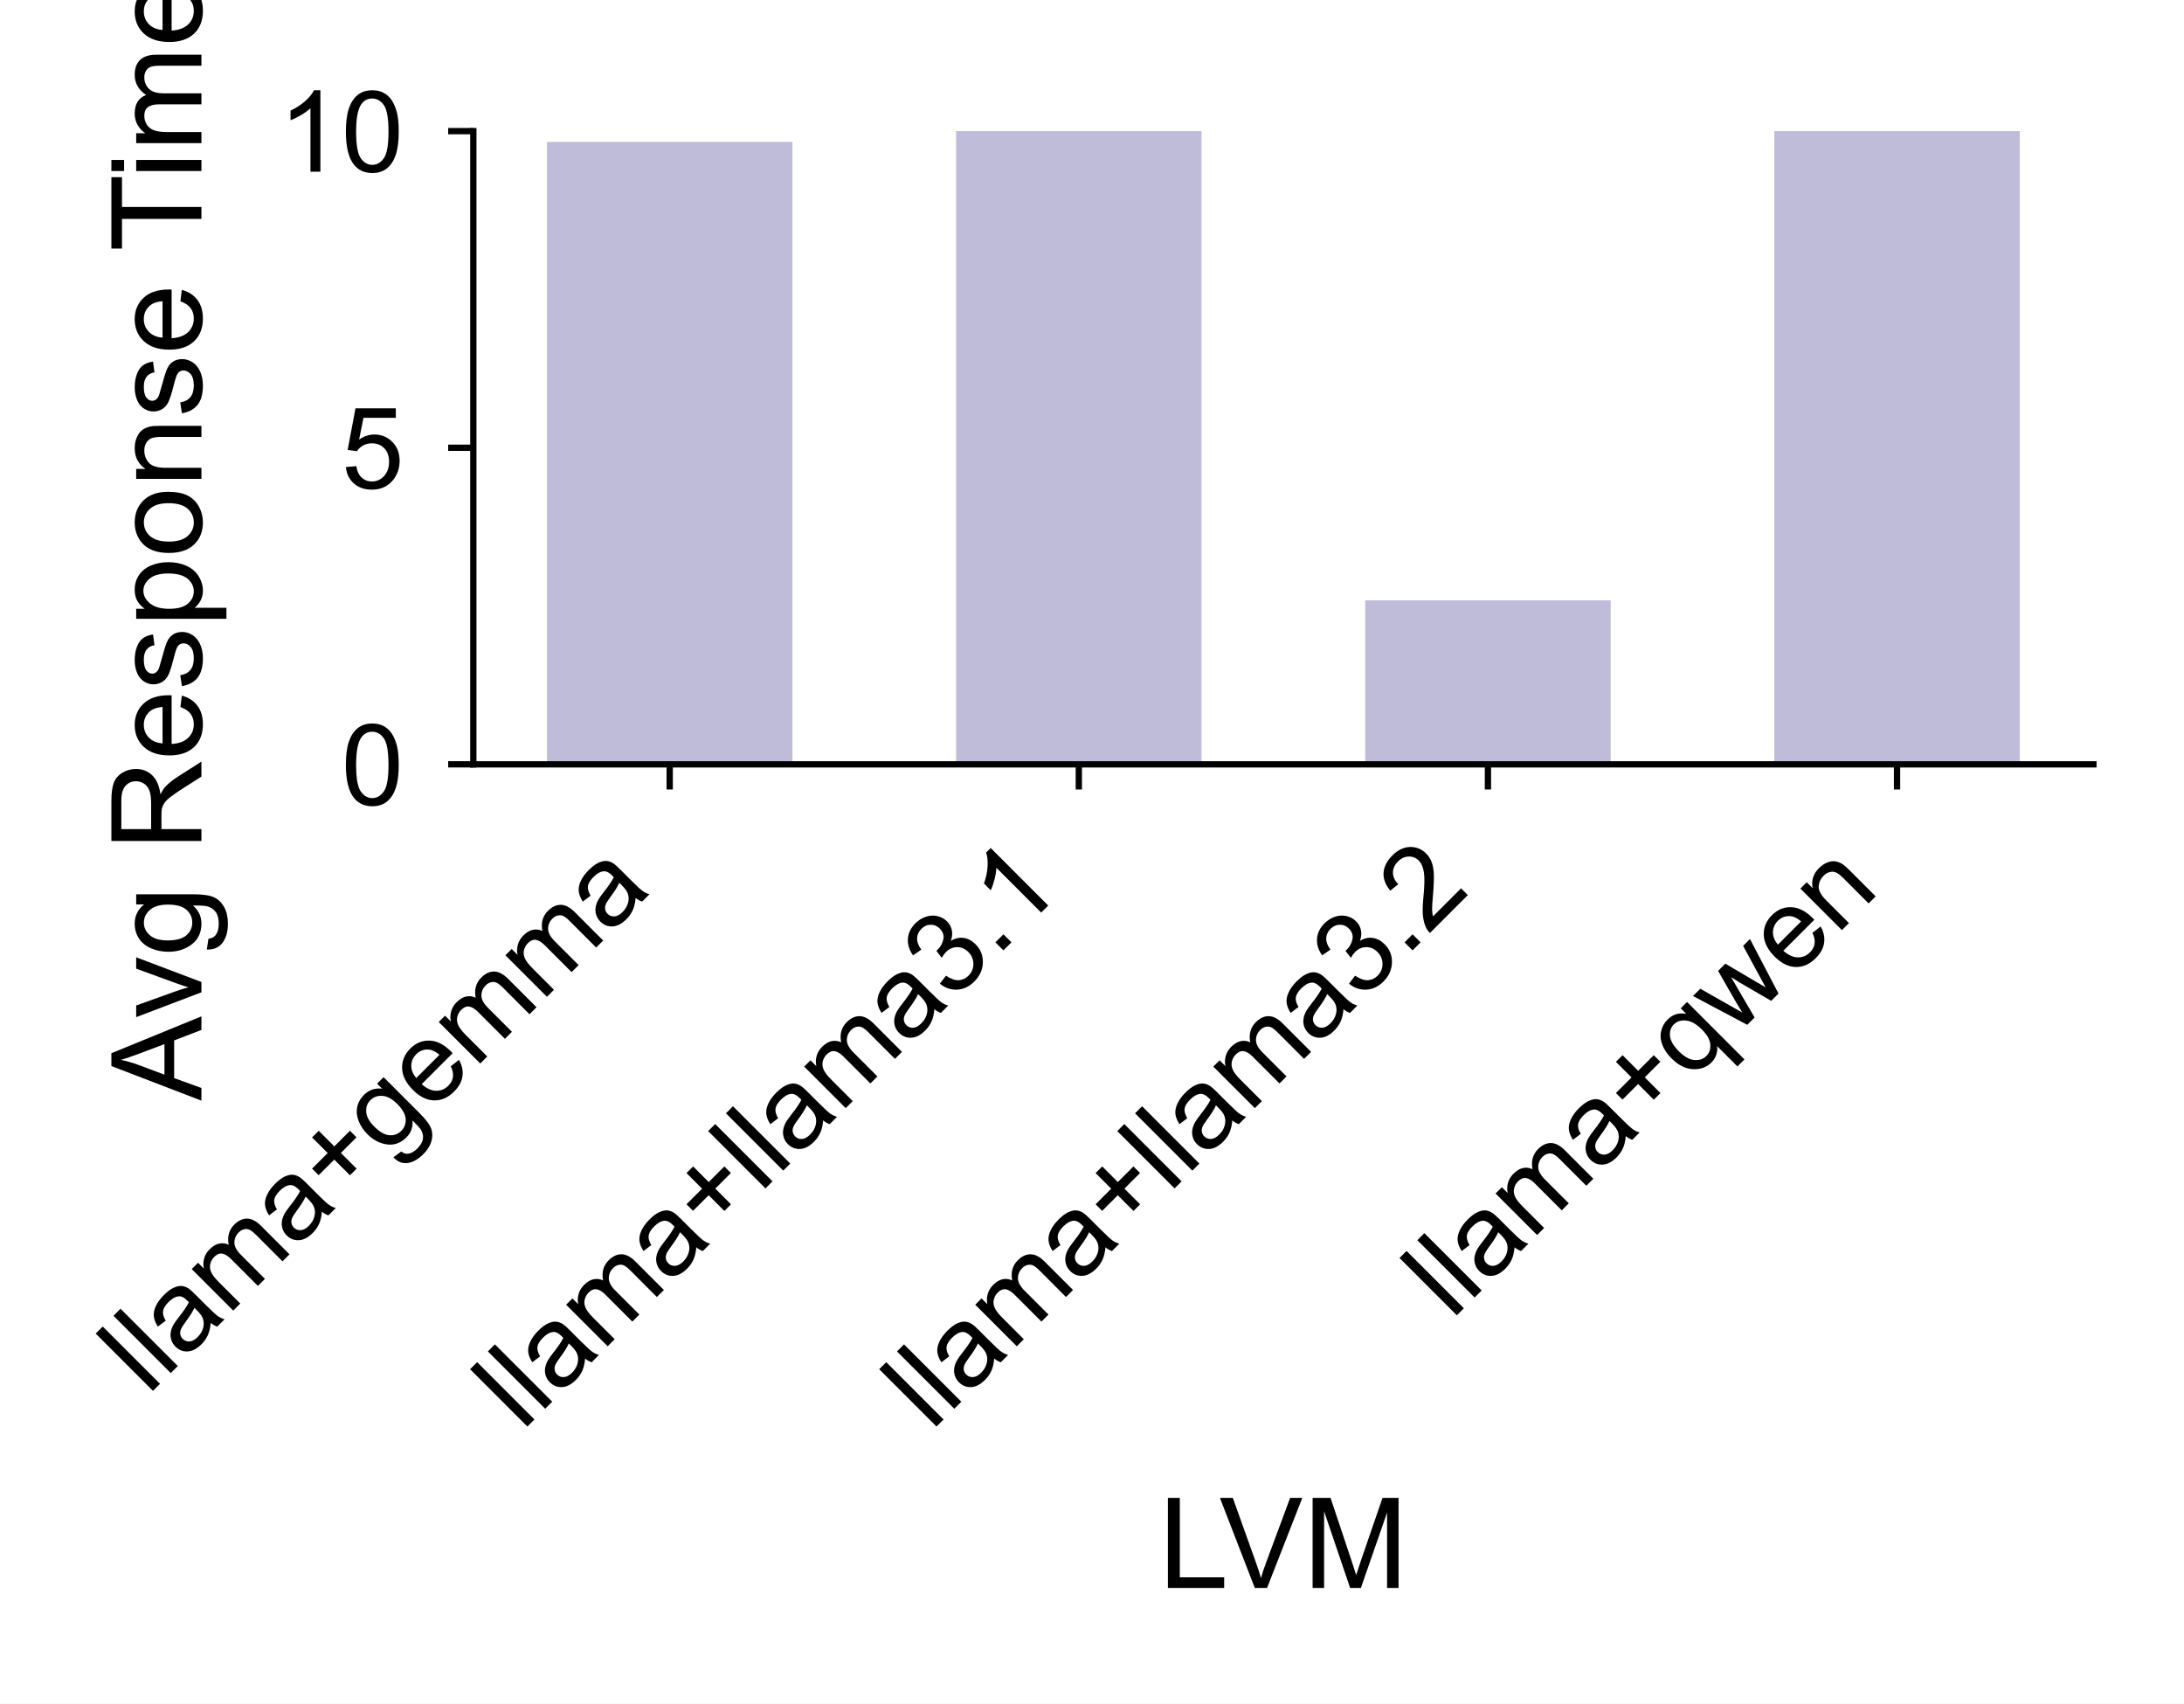
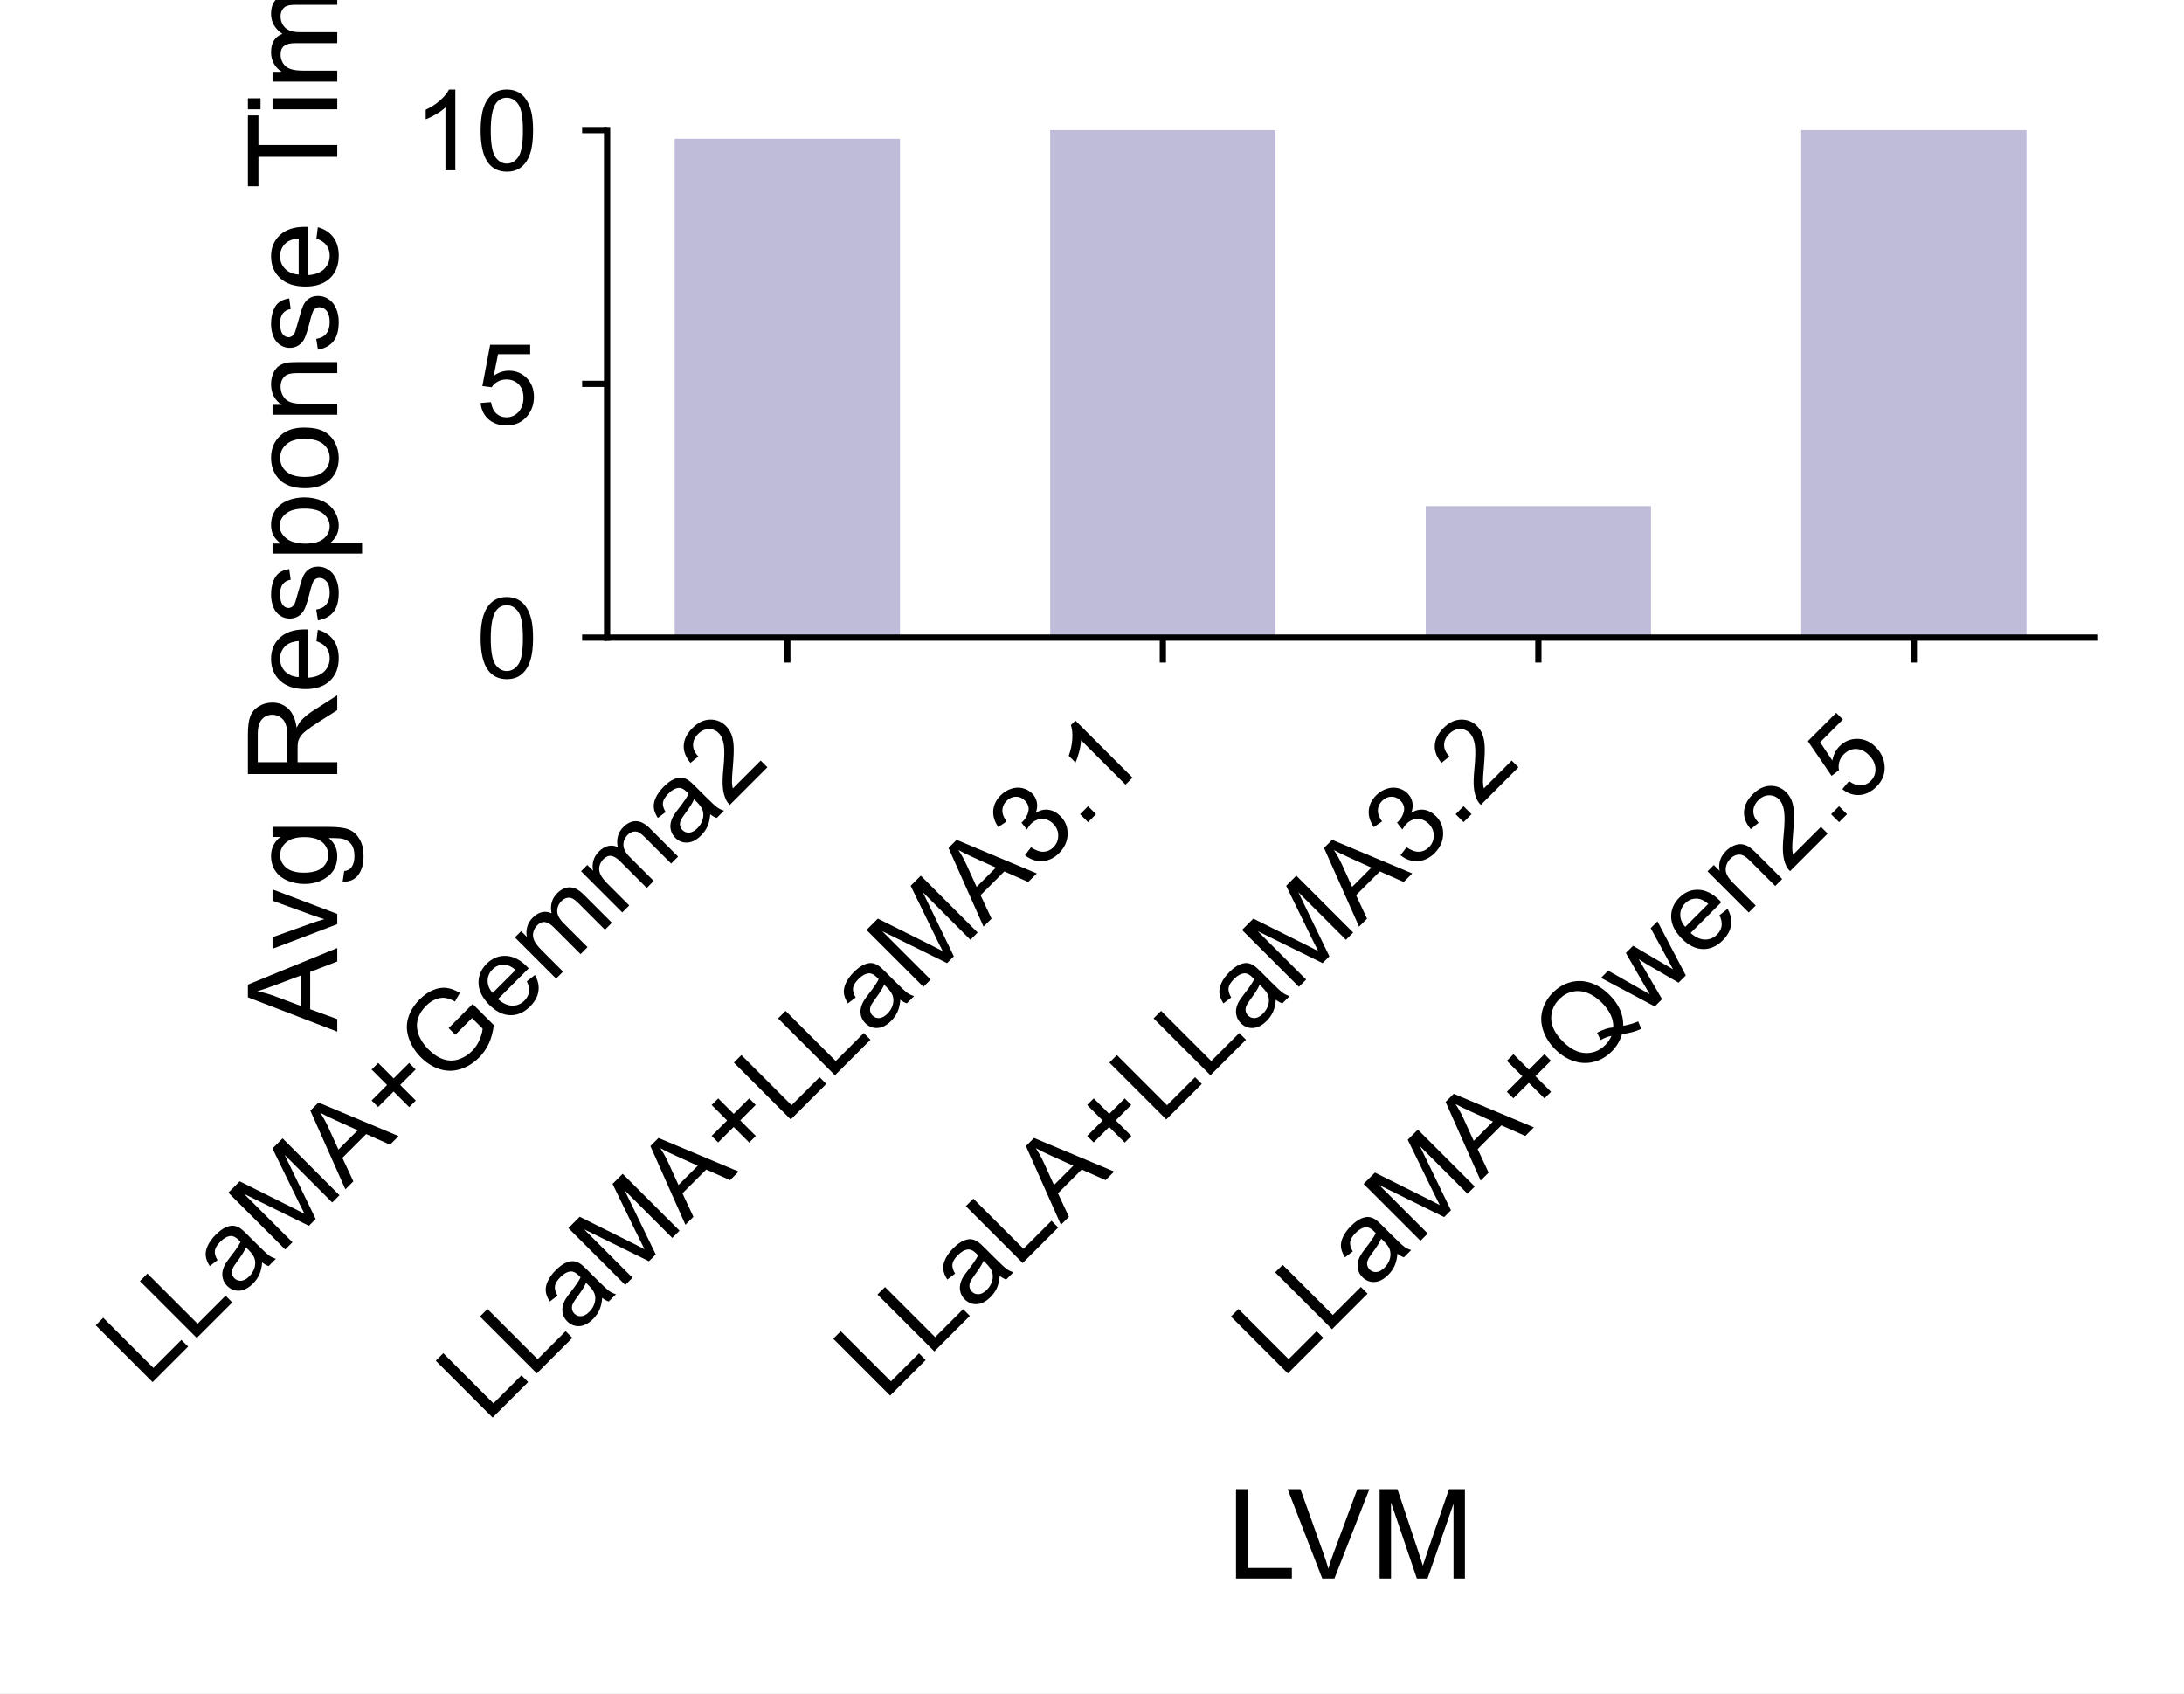
- <svg xmlns="http://www.w3.org/2000/svg" xmlns:xlink="http://www.w3.org/1999/xlink" width="173.615pt" height="135.386pt" viewBox="0 0 173.615 135.386" version="1.1">
+ <svg xmlns="http://www.w3.org/2000/svg" xmlns:xlink="http://www.w3.org/1999/xlink" width="174.946pt" height="135.625pt" viewBox="0 0 174.946 135.625" version="1.1">
  <defs>
    <style type="text/css">*{stroke-linejoin: round; stroke-linecap: butt}</style>
  </defs>
  <g id="figure_1">
    <g id="patch_1">
-       <path d="M 0 135.386  L 173.615 135.386  L 173.615 0  L 0 0  z " style="fill: #ffffff" />
+       <path d="M 0 135.625  L 174.946 135.625  L 174.946 0  L 0 0  z " style="fill: #ffffff" />
    </g>
    <g id="axes_1">
      <g id="patch_2">
-         <path d="M 37.627 60.744  L 166.415 60.744  L 166.415 10.421  L 37.627 10.421  z " style="fill: #ffffff" />
+         <path d="M 48.63 51.071  L 167.746 51.071  L 167.746 10.421  L 48.63 10.421  z " style="fill: #ffffff" />
      </g>
      <g id="patch_3">
-         <path d="M 43.481 60.744  L 62.994 60.744  L 62.994 11.277  L 43.481 11.277  z " clip-path="url(#pa28fff0fdd)" style="fill: #bfbcda" />
+         <path d="M 54.045 51.071  L 72.093 51.071  L 72.093 11.112  L 54.045 11.112  z " clip-path="url(#peebe3e69a3)" style="fill: #bfbcda" />
      </g>
      <g id="patch_4">
-         <path d="M 76.003 60.744  L 95.516 60.744  L 95.516 -35.021  L 76.003 -35.021  z " clip-path="url(#pa28fff0fdd)" style="fill: #bfbcda" />
+         <path d="M 84.124 51.071  L 102.172 51.071  L 102.172 -26.286  L 84.124 -26.286  z " clip-path="url(#peebe3e69a3)" style="fill: #bfbcda" />
      </g>
      <g id="patch_5">
-         <path d="M 108.525 60.744  L 128.039 60.744  L 128.039 47.71  L 108.525 47.71  z " clip-path="url(#pa28fff0fdd)" style="fill: #bfbcda" />
+         <path d="M 114.204 51.071  L 132.252 51.071  L 132.252 40.542  L 114.204 40.542  z " clip-path="url(#peebe3e69a3)" style="fill: #bfbcda" />
      </g>
      <g id="patch_6">
-         <path d="M 141.048 60.744  L 160.561 60.744  L 160.561 -113.524  L 141.048 -113.524  z " clip-path="url(#pa28fff0fdd)" style="fill: #bfbcda" />
+         <path d="M 144.284 51.071  L 162.331 51.071  L 162.331 -89.699  L 144.284 -89.699  z " clip-path="url(#peebe3e69a3)" style="fill: #bfbcda" />
      </g>
      <g id="matplotlib.axis_1">
        <g id="xtick_1">
          <g id="line2d_1">
            <defs>
-               <path id="md6952276f3" d="M 0 0  L 0 2  " style="stroke: #000000; stroke-width: 0.5" />
-             </defs>
-             <g>
-               <use xlink:href="#md6952276f3" x="53.237" y="60.744" style="stroke: #000000; stroke-width: 0.5" />
+               <path id="m7cc41e5167" d="M 0 0  L 0 2  " style="stroke: #000000; stroke-width: 0.5" />
+             </defs>
+             <g>
+               <use xlink:href="#m7cc41e5167" x="63.069" y="51.071" style="stroke: #000000; stroke-width: 0.5" />
            </g>
          </g>
          <g id="text_1">
-             <g transform="translate(11.7552 110.9418) rotate(-45) scale(0.09 -0.09)">
-               <defs>
-                 <path id="ArialMT-6c" d="M 409 0  L 409 4581  L 972 4581  L 972 0  L 409 0  z " transform="scale(0.015625)" />
+             <g transform="translate(11.7552 111.1745) rotate(-45) scale(0.09 -0.09)">
+               <defs>
+                 <path id="ArialMT-4c" d="M 469 0  L 469 4581  L 1075 4581  L 1075 541  L 3331 541  L 3331 0  L 469 0  z " transform="scale(0.015625)" />
                <path id="ArialMT-61" d="M 2588 409  Q 2275 144 1986 34  Q 1697 -75 1366 -75  Q 819 -75 525 192  Q 231 459 231 875  Q 231 1119 342 1320  Q 453 1522 633 1644  Q 813 1766 1038 1828  Q 1203 1872 1538 1913  Q 2219 1994 2541 2106  Q 2544 2222 2544 2253  Q 2544 2597 2384 2738  Q 2169 2928 1744 2928  Q 1347 2928 1158 2789  Q 969 2650 878 2297  L 328 2372  Q 403 2725 575 2942  Q 747 3159 1072 3276  Q 1397 3394 1825 3394  Q 2250 3394 2515 3294  Q 2781 3194 2906 3042  Q 3031 2891 3081 2659  Q 3109 2516 3109 2141  L 3109 1391  Q 3109 606 3145 398  Q 3181 191 3288 0  L 2700 0  Q 2613 175 2588 409  z M 2541 1666  Q 2234 1541 1622 1453  Q 1275 1403 1131 1340  Q 988 1278 909 1158  Q 831 1038 831 891  Q 831 666 1001 516  Q 1172 366 1500 366  Q 1825 366 2078 508  Q 2331 650 2450 897  Q 2541 1088 2541 1459  L 2541 1666  z " transform="scale(0.015625)" />
+                 <path id="ArialMT-4d" d="M 475 0  L 475 4581  L 1388 4581  L 2472 1338  Q 2622 884 2691 659  Q 2769 909 2934 1394  L 4031 4581  L 4847 4581  L 4847 0  L 4263 0  L 4263 3834  L 2931 0  L 2384 0  L 1059 3900  L 1059 0  L 475 0  z " transform="scale(0.015625)" />
+                 <path id="ArialMT-41" d="M -9 0  L 1750 4581  L 2403 4581  L 4278 0  L 3588 0  L 3053 1388  L 1138 1388  L 634 0  L -9 0  z M 1313 1881  L 2866 1881  L 2388 3150  Q 2169 3728 2063 4100  Q 1975 3659 1816 3225  L 1313 1881  z " transform="scale(0.015625)" />
+                 <path id="ArialMT-2b" d="M 1603 741  L 1603 1997  L 356 1997  L 356 2522  L 1603 2522  L 1603 3769  L 2134 3769  L 2134 2522  L 3381 2522  L 3381 1997  L 2134 1997  L 2134 741  L 1603 741  z " transform="scale(0.015625)" />
+                 <path id="ArialMT-47" d="M 2638 1797  L 2638 2334  L 4578 2338  L 4578 638  Q 4131 281 3656 101  Q 3181 -78 2681 -78  Q 2006 -78 1454 211  Q 903 500 622 1047  Q 341 1594 341 2269  Q 341 2938 620 3517  Q 900 4097 1425 4378  Q 1950 4659 2634 4659  Q 3131 4659 3532 4498  Q 3934 4338 4162 4050  Q 4391 3763 4509 3300  L 3963 3150  Q 3859 3500 3706 3700  Q 3553 3900 3268 4020  Q 2984 4141 2638 4141  Q 2222 4141 1919 4014  Q 1616 3888 1430 3681  Q 1244 3475 1141 3228  Q 966 2803 966 2306  Q 966 1694 1177 1281  Q 1388 869 1791 669  Q 2194 469 2647 469  Q 3041 469 3416 620  Q 3791 772 3984 944  L 3984 1797  L 2638 1797  z " transform="scale(0.015625)" />
+                 <path id="ArialMT-65" d="M 2694 1069  L 3275 997  Q 3138 488 2766 206  Q 2394 -75 1816 -75  Q 1088 -75 661 373  Q 234 822 234 1631  Q 234 2469 665 2931  Q 1097 3394 1784 3394  Q 2450 3394 2872 2941  Q 3294 2488 3294 1666  Q 3294 1616 3291 1516  L 816 1516  Q 847 969 1125 678  Q 1403 388 1819 388  Q 2128 388 2347 550  Q 2566 713 2694 1069  z M 847 1978  L 2700 1978  Q 2663 2397 2488 2606  Q 2219 2931 1791 2931  Q 1403 2931 1139 2672  Q 875 2413 847 1978  z " transform="scale(0.015625)" />
                <path id="ArialMT-6d" d="M 422 0  L 422 3319  L 925 3319  L 925 2853  Q 1081 3097 1340 3245  Q 1600 3394 1931 3394  Q 2300 3394 2536 3241  Q 2772 3088 2869 2813  Q 3263 3394 3894 3394  Q 4388 3394 4653 3120  Q 4919 2847 4919 2278  L 4919 0  L 4359 0  L 4359 2091  Q 4359 2428 4304 2576  Q 4250 2725 4106 2815  Q 3963 2906 3769 2906  Q 3419 2906 3187 2673  Q 2956 2441 2956 1928  L 2956 0  L 2394 0  L 2394 2156  Q 2394 2531 2256 2718  Q 2119 2906 1806 2906  Q 1569 2906 1367 2781  Q 1166 2656 1075 2415  Q 984 2175 984 1722  L 984 0  L 422 0  z " transform="scale(0.015625)" />
-                 <path id="ArialMT-2b" d="M 1603 741  L 1603 1997  L 356 1997  L 356 2522  L 1603 2522  L 1603 3769  L 2134 3769  L 2134 2522  L 3381 2522  L 3381 1997  L 2134 1997  L 2134 741  L 1603 741  z " transform="scale(0.015625)" />
-                 <path id="ArialMT-67" d="M 319 -275  L 866 -356  Q 900 -609 1056 -725  Q 1266 -881 1628 -881  Q 2019 -881 2231 -725  Q 2444 -569 2519 -288  Q 2563 -116 2559 434  Q 2191 0 1641 0  Q 956 0 581 494  Q 206 988 206 1678  Q 206 2153 378 2554  Q 550 2956 876 3175  Q 1203 3394 1644 3394  Q 2231 3394 2613 2919  L 2613 3319  L 3131 3319  L 3131 450  Q 3131 -325 2973 -648  Q 2816 -972 2473 -1159  Q 2131 -1347 1631 -1347  Q 1038 -1347 672 -1080  Q 306 -813 319 -275  z M 784 1719  Q 784 1066 1043 766  Q 1303 466 1694 466  Q 2081 466 2343 764  Q 2606 1063 2606 1700  Q 2606 2309 2336 2618  Q 2066 2928 1684 2928  Q 1309 2928 1046 2623  Q 784 2319 784 1719  z " transform="scale(0.015625)" />
-                 <path id="ArialMT-65" d="M 2694 1069  L 3275 997  Q 3138 488 2766 206  Q 2394 -75 1816 -75  Q 1088 -75 661 373  Q 234 822 234 1631  Q 234 2469 665 2931  Q 1097 3394 1784 3394  Q 2450 3394 2872 2941  Q 3294 2488 3294 1666  Q 3294 1616 3291 1516  L 816 1516  Q 847 969 1125 678  Q 1403 388 1819 388  Q 2128 388 2347 550  Q 2566 713 2694 1069  z M 847 1978  L 2700 1978  Q 2663 2397 2488 2606  Q 2219 2931 1791 2931  Q 1403 2931 1139 2672  Q 875 2413 847 1978  z " transform="scale(0.015625)" />
-               </defs>
-               <use xlink:href="#ArialMT-6c" />
-               <use xlink:href="#ArialMT-6c" transform="translate(22.2168 0)" />
-               <use xlink:href="#ArialMT-61" transform="translate(44.43359 0)" />
-               <use xlink:href="#ArialMT-6d" transform="translate(100.0488 0)" />
-               <use xlink:href="#ArialMT-61" transform="translate(183.3496 0)" />
-               <use xlink:href="#ArialMT-2b" transform="translate(238.9648 0)" />
-               <use xlink:href="#ArialMT-67" transform="translate(297.3633 0)" />
-               <use xlink:href="#ArialMT-65" transform="translate(352.9785 0)" />
-               <use xlink:href="#ArialMT-6d" transform="translate(408.5938 0)" />
-               <use xlink:href="#ArialMT-6d" transform="translate(491.8945 0)" />
-               <use xlink:href="#ArialMT-61" transform="translate(575.1953 0)" />
+                 <path id="ArialMT-32" d="M 3222 541  L 3222 0  L 194 0  Q 188 203 259 391  Q 375 700 629 1000  Q 884 1300 1366 1694  Q 2113 2306 2375 2664  Q 2638 3022 2638 3341  Q 2638 3675 2398 3904  Q 2159 4134 1775 4134  Q 1369 4134 1125 3890  Q 881 3647 878 3216  L 300 3275  Q 359 3922 746 4261  Q 1134 4600 1788 4600  Q 2447 4600 2831 4234  Q 3216 3869 3216 3328  Q 3216 3053 3103 2787  Q 2991 2522 2730 2228  Q 2469 1934 1863 1422  Q 1356 997 1212 845  Q 1069 694 975 541  L 3222 541  z " transform="scale(0.015625)" />
+               </defs>
+               <use xlink:href="#ArialMT-4c" />
+               <use xlink:href="#ArialMT-4c" transform="translate(55.61523 0)" />
+               <use xlink:href="#ArialMT-61" transform="translate(111.2305 0)" />
+               <use xlink:href="#ArialMT-4d" transform="translate(166.8457 0)" />
+               <use xlink:href="#ArialMT-41" transform="translate(250.1465 0)" />
+               <use xlink:href="#ArialMT-2b" transform="translate(316.8457 0)" />
+               <use xlink:href="#ArialMT-47" transform="translate(375.2441 0)" />
+               <use xlink:href="#ArialMT-65" transform="translate(453.0273 0)" />
+               <use xlink:href="#ArialMT-6d" transform="translate(508.6426 0)" />
+               <use xlink:href="#ArialMT-6d" transform="translate(591.9434 0)" />
+               <use xlink:href="#ArialMT-61" transform="translate(675.2441 0)" />
+               <use xlink:href="#ArialMT-32" transform="translate(730.8594 0)" />
            </g>
          </g>
        </g>
        <g id="xtick_2">
          <g id="line2d_2">
            <g>
-               <use xlink:href="#md6952276f3" x="85.76" y="60.744" style="stroke: #000000; stroke-width: 0.5" />
+               <use xlink:href="#m7cc41e5167" x="93.148" y="51.071" style="stroke: #000000; stroke-width: 0.5" />
            </g>
          </g>
          <g id="text_2">
-             <g transform="translate(41.51819 113.7758) rotate(-45) scale(0.09 -0.09)">
+             <g transform="translate(38.99491 114.0144) rotate(-45) scale(0.09 -0.09)">
              <defs>
                <path id="ArialMT-33" d="M 269 1209  L 831 1284  Q 928 806 1161 595  Q 1394 384 1728 384  Q 2125 384 2398 659  Q 2672 934 2672 1341  Q 2672 1728 2419 1979  Q 2166 2231 1775 2231  Q 1616 2231 1378 2169  L 1441 2663  Q 1497 2656 1531 2656  Q 1891 2656 2178 2843  Q 2466 3031 2466 3422  Q 2466 3731 2256 3934  Q 2047 4138 1716 4138  Q 1388 4138 1169 3931  Q 950 3725 888 3313  L 325 3413  Q 428 3978 793 4289  Q 1159 4600 1703 4600  Q 2078 4600 2393 4439  Q 2709 4278 2876 4000  Q 3044 3722 3044 3409  Q 3044 3113 2884 2869  Q 2725 2625 2413 2481  Q 2819 2388 3044 2092  Q 3269 1797 3269 1353  Q 3269 753 2831 336  Q 2394 -81 1725 -81  Q 1122 -81 723 278  Q 325 638 269 1209  z " transform="scale(0.015625)" />
                <path id="ArialMT-2e" d="M 581 0  L 581 641  L 1222 641  L 1222 0  L 581 0  z " transform="scale(0.015625)" />
                <path id="ArialMT-31" d="M 2384 0  L 1822 0  L 1822 3584  Q 1619 3391 1289 3197  Q 959 3003 697 2906  L 697 3450  Q 1169 3672 1522 3987  Q 1875 4303 2022 4600  L 2384 4600  L 2384 0  z " transform="scale(0.015625)" />
              </defs>
-               <use xlink:href="#ArialMT-6c" />
-               <use xlink:href="#ArialMT-6c" transform="translate(22.2168 0)" />
-               <use xlink:href="#ArialMT-61" transform="translate(44.43359 0)" />
-               <use xlink:href="#ArialMT-6d" transform="translate(100.0488 0)" />
-               <use xlink:href="#ArialMT-61" transform="translate(183.3496 0)" />
-               <use xlink:href="#ArialMT-2b" transform="translate(238.9648 0)" />
-               <use xlink:href="#ArialMT-6c" transform="translate(297.3633 0)" />
-               <use xlink:href="#ArialMT-6c" transform="translate(319.5801 0)" />
-               <use xlink:href="#ArialMT-61" transform="translate(341.7969 0)" />
-               <use xlink:href="#ArialMT-6d" transform="translate(397.4121 0)" />
-               <use xlink:href="#ArialMT-61" transform="translate(480.7129 0)" />
-               <use xlink:href="#ArialMT-33" transform="translate(536.3281 0)" />
-               <use xlink:href="#ArialMT-2e" transform="translate(591.9434 0)" />
-               <use xlink:href="#ArialMT-31" transform="translate(619.7266 0)" />
+               <use xlink:href="#ArialMT-4c" />
+               <use xlink:href="#ArialMT-4c" transform="translate(55.61523 0)" />
+               <use xlink:href="#ArialMT-61" transform="translate(111.2305 0)" />
+               <use xlink:href="#ArialMT-4d" transform="translate(166.8457 0)" />
+               <use xlink:href="#ArialMT-41" transform="translate(250.1465 0)" />
+               <use xlink:href="#ArialMT-2b" transform="translate(316.8457 0)" />
+               <use xlink:href="#ArialMT-4c" transform="translate(375.2441 0)" />
+               <use xlink:href="#ArialMT-4c" transform="translate(430.8594 0)" />
+               <use xlink:href="#ArialMT-61" transform="translate(486.4746 0)" />
+               <use xlink:href="#ArialMT-4d" transform="translate(542.0898 0)" />
+               <use xlink:href="#ArialMT-41" transform="translate(625.3906 0)" />
+               <use xlink:href="#ArialMT-33" transform="translate(692.0898 0)" />
+               <use xlink:href="#ArialMT-2e" transform="translate(747.7051 0)" />
+               <use xlink:href="#ArialMT-31" transform="translate(775.4883 0)" />
            </g>
          </g>
        </g>
        <g id="xtick_3">
          <g id="line2d_3">
            <g>
-               <use xlink:href="#md6952276f3" x="118.282" y="60.744" style="stroke: #000000; stroke-width: 0.5" />
+               <use xlink:href="#m7cc41e5167" x="123.228" y="51.071" style="stroke: #000000; stroke-width: 0.5" />
            </g>
          </g>
          <g id="text_3">
-             <g transform="translate(74.04054 113.7758) rotate(-45) scale(0.09 -0.09)">
-               <defs>
-                 <path id="ArialMT-32" d="M 3222 541  L 3222 0  L 194 0  Q 188 203 259 391  Q 375 700 629 1000  Q 884 1300 1366 1694  Q 2113 2306 2375 2664  Q 2638 3022 2638 3341  Q 2638 3675 2398 3904  Q 2159 4134 1775 4134  Q 1369 4134 1125 3890  Q 881 3647 878 3216  L 300 3275  Q 359 3922 746 4261  Q 1134 4600 1788 4600  Q 2447 4600 2831 4234  Q 3216 3869 3216 3328  Q 3216 3053 3103 2787  Q 2991 2522 2730 2228  Q 2469 1934 1863 1422  Q 1356 997 1212 845  Q 1069 694 975 541  L 3222 541  z " transform="scale(0.015625)" />
-               </defs>
-               <use xlink:href="#ArialMT-6c" />
-               <use xlink:href="#ArialMT-6c" transform="translate(22.2168 0)" />
-               <use xlink:href="#ArialMT-61" transform="translate(44.43359 0)" />
-               <use xlink:href="#ArialMT-6d" transform="translate(100.0488 0)" />
-               <use xlink:href="#ArialMT-61" transform="translate(183.3496 0)" />
-               <use xlink:href="#ArialMT-2b" transform="translate(238.9648 0)" />
-               <use xlink:href="#ArialMT-6c" transform="translate(297.3633 0)" />
-               <use xlink:href="#ArialMT-6c" transform="translate(319.5801 0)" />
-               <use xlink:href="#ArialMT-61" transform="translate(341.7969 0)" />
-               <use xlink:href="#ArialMT-6d" transform="translate(397.4121 0)" />
-               <use xlink:href="#ArialMT-61" transform="translate(480.7129 0)" />
-               <use xlink:href="#ArialMT-33" transform="translate(536.3281 0)" />
-               <use xlink:href="#ArialMT-2e" transform="translate(591.9434 0)" />
-               <use xlink:href="#ArialMT-32" transform="translate(619.7266 0)" />
+             <g transform="translate(70.83656 112.2524) rotate(-45) scale(0.09 -0.09)">
+               <use xlink:href="#ArialMT-4c" />
+               <use xlink:href="#ArialMT-4c" transform="translate(55.61523 0)" />
+               <use xlink:href="#ArialMT-61" transform="translate(111.2305 0)" />
+               <use xlink:href="#ArialMT-4c" transform="translate(166.8457 0)" />
+               <use xlink:href="#ArialMT-41" transform="translate(222.4609 0)" />
+               <use xlink:href="#ArialMT-2b" transform="translate(289.1602 0)" />
+               <use xlink:href="#ArialMT-4c" transform="translate(347.5586 0)" />
+               <use xlink:href="#ArialMT-4c" transform="translate(403.1738 0)" />
+               <use xlink:href="#ArialMT-61" transform="translate(458.7891 0)" />
+               <use xlink:href="#ArialMT-4d" transform="translate(514.4043 0)" />
+               <use xlink:href="#ArialMT-41" transform="translate(597.7051 0)" />
+               <use xlink:href="#ArialMT-33" transform="translate(664.4043 0)" />
+               <use xlink:href="#ArialMT-2e" transform="translate(720.0195 0)" />
+               <use xlink:href="#ArialMT-32" transform="translate(747.8027 0)" />
            </g>
          </g>
        </g>
        <g id="xtick_4">
          <g id="line2d_4">
            <g>
-               <use xlink:href="#md6952276f3" x="150.804" y="60.744" style="stroke: #000000; stroke-width: 0.5" />
+               <use xlink:href="#m7cc41e5167" x="153.307" y="51.071" style="stroke: #000000; stroke-width: 0.5" />
            </g>
          </g>
          <g id="text_4">
-             <g transform="translate(115.4028 104.9358) rotate(-45) scale(0.09 -0.09)">
-               <defs>
-                 <path id="ArialMT-71" d="M 2538 -1272  L 2538 353  Q 2406 169 2170 47  Q 1934 -75 1669 -75  Q 1078 -75 651 397  Q 225 869 225 1691  Q 225 2191 398 2587  Q 572 2984 901 3189  Q 1231 3394 1625 3394  Q 2241 3394 2594 2875  L 2594 3319  L 3100 3319  L 3100 -1272  L 2538 -1272  z M 803 1669  Q 803 1028 1072 708  Q 1341 388 1716 388  Q 2075 388 2334 692  Q 2594 997 2594 1619  Q 2594 2281 2320 2615  Q 2047 2950 1678 2950  Q 1313 2950 1058 2639  Q 803 2328 803 1669  z " transform="scale(0.015625)" />
+             <g transform="translate(102.6931 110.4755) rotate(-45) scale(0.09 -0.09)">
+               <defs>
+                 <path id="ArialMT-51" d="M 3966 491  Q 4388 200 4744 66  L 4566 -356  Q 4072 -178 3581 206  Q 3072 -78 2456 -78  Q 1834 -78 1328 222  Q 822 522 548 1065  Q 275 1609 275 2291  Q 275 2969 550 3525  Q 825 4081 1333 4372  Q 1841 4663 2469 4663  Q 3103 4663 3612 4361  Q 4122 4059 4389 3517  Q 4656 2975 4656 2294  Q 4656 1728 4484 1276  Q 4313 825 3966 491  z M 2631 1266  Q 3156 1119 3497 828  Q 4031 1316 4031 2294  Q 4031 2850 3842 3265  Q 3653 3681 3289 3911  Q 2925 4141 2472 4141  Q 1794 4141 1347 3677  Q 900 3213 900 2291  Q 900 1397 1342 919  Q 1784 441 2472 441  Q 2797 441 3084 563  Q 2800 747 2484 825  L 2631 1266  z " transform="scale(0.015625)" />
                <path id="ArialMT-77" d="M 1034 0  L 19 3319  L 600 3319  L 1128 1403  L 1325 691  Q 1338 744 1497 1375  L 2025 3319  L 2603 3319  L 3100 1394  L 3266 759  L 3456 1400  L 4025 3319  L 4572 3319  L 3534 0  L 2950 0  L 2422 1988  L 2294 2553  L 1622 0  L 1034 0  z " transform="scale(0.015625)" />
                <path id="ArialMT-6e" d="M 422 0  L 422 3319  L 928 3319  L 928 2847  Q 1294 3394 1984 3394  Q 2284 3394 2536 3286  Q 2788 3178 2913 3003  Q 3038 2828 3088 2588  Q 3119 2431 3119 2041  L 3119 0  L 2556 0  L 2556 2019  Q 2556 2363 2490 2533  Q 2425 2703 2258 2804  Q 2091 2906 1866 2906  Q 1506 2906 1245 2678  Q 984 2450 984 1813  L 984 0  L 422 0  z " transform="scale(0.015625)" />
-               </defs>
-               <use xlink:href="#ArialMT-6c" />
-               <use xlink:href="#ArialMT-6c" transform="translate(22.2168 0)" />
-               <use xlink:href="#ArialMT-61" transform="translate(44.43359 0)" />
-               <use xlink:href="#ArialMT-6d" transform="translate(100.0488 0)" />
-               <use xlink:href="#ArialMT-61" transform="translate(183.3496 0)" />
-               <use xlink:href="#ArialMT-2b" transform="translate(238.9648 0)" />
-               <use xlink:href="#ArialMT-71" transform="translate(297.3633 0)" />
-               <use xlink:href="#ArialMT-77" transform="translate(352.9785 0)" />
-               <use xlink:href="#ArialMT-65" transform="translate(425.1953 0)" />
-               <use xlink:href="#ArialMT-6e" transform="translate(480.8105 0)" />
+                 <path id="ArialMT-35" d="M 266 1200  L 856 1250  Q 922 819 1161 601  Q 1400 384 1738 384  Q 2144 384 2425 690  Q 2706 997 2706 1503  Q 2706 1984 2436 2262  Q 2166 2541 1728 2541  Q 1456 2541 1237 2417  Q 1019 2294 894 2097  L 366 2166  L 809 4519  L 3088 4519  L 3088 3981  L 1259 3981  L 1013 2750  Q 1425 3038 1878 3038  Q 2478 3038 2890 2622  Q 3303 2206 3303 1553  Q 3303 931 2941 478  Q 2500 -78 1738 -78  Q 1113 -78 717 272  Q 322 622 266 1200  z " transform="scale(0.015625)" />
+               </defs>
+               <use xlink:href="#ArialMT-4c" />
+               <use xlink:href="#ArialMT-4c" transform="translate(55.61523 0)" />
+               <use xlink:href="#ArialMT-61" transform="translate(111.2305 0)" />
+               <use xlink:href="#ArialMT-4d" transform="translate(166.8457 0)" />
+               <use xlink:href="#ArialMT-41" transform="translate(250.1465 0)" />
+               <use xlink:href="#ArialMT-2b" transform="translate(316.8457 0)" />
+               <use xlink:href="#ArialMT-51" transform="translate(375.2441 0)" />
+               <use xlink:href="#ArialMT-77" transform="translate(453.0273 0)" />
+               <use xlink:href="#ArialMT-65" transform="translate(525.2441 0)" />
+               <use xlink:href="#ArialMT-6e" transform="translate(580.8594 0)" />
+               <use xlink:href="#ArialMT-32" transform="translate(636.4746 0)" />
+               <use xlink:href="#ArialMT-2e" transform="translate(692.0898 0)" />
+               <use xlink:href="#ArialMT-35" transform="translate(719.873 0)" />
            </g>
          </g>
        </g>
        <g id="text_5">
-           <g transform="translate(92.10911 126.1984) scale(0.1 -0.1)">
-             <defs>
-               <path id="ArialMT-4c" d="M 469 0  L 469 4581  L 1075 4581  L 1075 541  L 3331 541  L 3331 0  L 469 0  z " transform="scale(0.015625)" />
+           <g transform="translate(98.27634 126.4371) scale(0.1 -0.1)">
+             <defs>
              <path id="ArialMT-56" d="M 1803 0  L 28 4581  L 684 4581  L 1875 1253  Q 2019 853 2116 503  Q 2222 878 2363 1253  L 3600 4581  L 4219 4581  L 2425 0  L 1803 0  z " transform="scale(0.015625)" />
-               <path id="ArialMT-4d" d="M 475 0  L 475 4581  L 1388 4581  L 2472 1338  Q 2622 884 2691 659  Q 2769 909 2934 1394  L 4031 4581  L 4847 4581  L 4847 0  L 4263 0  L 4263 3834  L 2931 0  L 2384 0  L 1059 3900  L 1059 0  L 475 0  z " transform="scale(0.015625)" />
            </defs>
            <use xlink:href="#ArialMT-4c" />
            <use xlink:href="#ArialMT-56" transform="translate(48.24023 0)" />
            <use xlink:href="#ArialMT-4d" transform="translate(114.9395 0)" />
          </g>
        </g>
      </g>
      <g id="matplotlib.axis_2">
        <g id="ytick_1">
          <g id="line2d_5">
            <defs>
-               <path id="m185f517c13" d="M 0 0  L -2 0  " style="stroke: #000000; stroke-width: 0.5" />
-             </defs>
-             <g>
-               <use xlink:href="#m185f517c13" x="37.627" y="60.744" style="stroke: #000000; stroke-width: 0.5" />
+               <path id="m3b1f02949a" d="M 0 0  L -2 0  " style="stroke: #000000; stroke-width: 0.5" />
+             </defs>
+             <g>
+               <use xlink:href="#m3b1f02949a" x="48.63" y="51.071" style="stroke: #000000; stroke-width: 0.5" />
            </g>
          </g>
          <g id="text_6">
-             <g transform="translate(27.12172 63.96497) scale(0.09 -0.09)">
+             <g transform="translate(38.12555 54.29175) scale(0.09 -0.09)">
              <defs>
                <path id="ArialMT-30" d="M 266 2259  Q 266 3072 433 3567  Q 600 4063 929 4331  Q 1259 4600 1759 4600  Q 2128 4600 2406 4451  Q 2684 4303 2865 4023  Q 3047 3744 3150 3342  Q 3253 2941 3253 2259  Q 3253 1453 3087 958  Q 2922 463 2592 192  Q 2263 -78 1759 -78  Q 1097 -78 719 397  Q 266 969 266 2259  z M 844 2259  Q 844 1131 1108 757  Q 1372 384 1759 384  Q 2147 384 2411 759  Q 2675 1134 2675 2259  Q 2675 3391 2411 3762  Q 2147 4134 1753 4134  Q 1366 4134 1134 3806  Q 844 3388 844 2259  z " transform="scale(0.015625)" />
              </defs>
              <use xlink:href="#ArialMT-30" />
            </g>
          </g>
        </g>
        <g id="ytick_2">
          <g id="line2d_6">
            <g>
-               <use xlink:href="#m185f517c13" x="37.627" y="35.582" style="stroke: #000000; stroke-width: 0.5" />
+               <use xlink:href="#m3b1f02949a" x="48.63" y="30.746" style="stroke: #000000; stroke-width: 0.5" />
            </g>
          </g>
          <g id="text_7">
-             <g transform="translate(27.12172 38.8035) scale(0.09 -0.09)">
-               <defs>
-                 <path id="ArialMT-35" d="M 266 1200  L 856 1250  Q 922 819 1161 601  Q 1400 384 1738 384  Q 2144 384 2425 690  Q 2706 997 2706 1503  Q 2706 1984 2436 2262  Q 2166 2541 1728 2541  Q 1456 2541 1237 2417  Q 1019 2294 894 2097  L 366 2166  L 809 4519  L 3088 4519  L 3088 3981  L 1259 3981  L 1013 2750  Q 1425 3038 1878 3038  Q 2478 3038 2890 2622  Q 3303 2206 3303 1553  Q 3303 931 2941 478  Q 2500 -78 1738 -78  Q 1113 -78 717 272  Q 322 622 266 1200  z " transform="scale(0.015625)" />
-               </defs>
+             <g transform="translate(38.12555 33.96689) scale(0.09 -0.09)">
              <use xlink:href="#ArialMT-35" />
            </g>
          </g>
        </g>
        <g id="ytick_3">
          <g id="line2d_7">
            <g>
-               <use xlink:href="#m185f517c13" x="37.627" y="10.421" style="stroke: #000000; stroke-width: 0.5" />
+               <use xlink:href="#m3b1f02949a" x="48.63" y="10.421" style="stroke: #000000; stroke-width: 0.5" />
            </g>
          </g>
          <g id="text_8">
-             <g transform="translate(22.11687 13.64203) scale(0.09 -0.09)">
+             <g transform="translate(33.12071 13.64203) scale(0.09 -0.09)">
              <use xlink:href="#ArialMT-31" />
              <use xlink:href="#ArialMT-30" transform="translate(55.61523 0)" />
            </g>
          </g>
        </g>
        <g id="text_9">
-           <g transform="translate(16.01218 87.45592) rotate(-90) scale(0.1 -0.1)">
-             <defs>
-               <path id="ArialMT-41" d="M -9 0  L 1750 4581  L 2403 4581  L 4278 0  L 3588 0  L 3053 1388  L 1138 1388  L 634 0  L -9 0  z M 1313 1881  L 2866 1881  L 2388 3150  Q 2169 3728 2063 4100  Q 1975 3659 1816 3225  L 1313 1881  z " transform="scale(0.015625)" />
+           <g transform="translate(27.01602 82.61931) rotate(-90) scale(0.1 -0.1)">
+             <defs>
              <path id="ArialMT-76" d="M 1344 0  L 81 3319  L 675 3319  L 1388 1331  Q 1503 1009 1600 663  Q 1675 925 1809 1294  L 2547 3319  L 3125 3319  L 1869 0  L 1344 0  z " transform="scale(0.015625)" />
+               <path id="ArialMT-67" d="M 319 -275  L 866 -356  Q 900 -609 1056 -725  Q 1266 -881 1628 -881  Q 2019 -881 2231 -725  Q 2444 -569 2519 -288  Q 2563 -116 2559 434  Q 2191 0 1641 0  Q 956 0 581 494  Q 206 988 206 1678  Q 206 2153 378 2554  Q 550 2956 876 3175  Q 1203 3394 1644 3394  Q 2231 3394 2613 2919  L 2613 3319  L 3131 3319  L 3131 450  Q 3131 -325 2973 -648  Q 2816 -972 2473 -1159  Q 2131 -1347 1631 -1347  Q 1038 -1347 672 -1080  Q 306 -813 319 -275  z M 784 1719  Q 784 1066 1043 766  Q 1303 466 1694 466  Q 2081 466 2343 764  Q 2606 1063 2606 1700  Q 2606 2309 2336 2618  Q 2066 2928 1684 2928  Q 1309 2928 1046 2623  Q 784 2319 784 1719  z " transform="scale(0.015625)" />
              <path id="ArialMT-20" transform="scale(0.015625)" />
              <path id="ArialMT-52" d="M 503 0  L 503 4581  L 2534 4581  Q 3147 4581 3465 4457  Q 3784 4334 3975 4021  Q 4166 3709 4166 3331  Q 4166 2844 3850 2509  Q 3534 2175 2875 2084  Q 3116 1969 3241 1856  Q 3506 1613 3744 1247  L 4541 0  L 3778 0  L 3172 953  Q 2906 1366 2734 1584  Q 2563 1803 2427 1890  Q 2291 1978 2150 2013  Q 2047 2034 1813 2034  L 1109 2034  L 1109 0  L 503 0  z M 1109 2559  L 2413 2559  Q 2828 2559 3062 2645  Q 3297 2731 3419 2920  Q 3541 3109 3541 3331  Q 3541 3656 3305 3865  Q 3069 4075 2559 4075  L 1109 4075  L 1109 2559  z " transform="scale(0.015625)" />
              <path id="ArialMT-73" d="M 197 991  L 753 1078  Q 800 744 1014 566  Q 1228 388 1613 388  Q 2000 388 2187 545  Q 2375 703 2375 916  Q 2375 1106 2209 1216  Q 2094 1291 1634 1406  Q 1016 1563 777 1677  Q 538 1791 414 1992  Q 291 2194 291 2438  Q 291 2659 392 2848  Q 494 3038 669 3163  Q 800 3259 1026 3326  Q 1253 3394 1513 3394  Q 1903 3394 2198 3281  Q 2494 3169 2634 2976  Q 2775 2784 2828 2463  L 2278 2388  Q 2241 2644 2061 2787  Q 1881 2931 1553 2931  Q 1166 2931 1000 2803  Q 834 2675 834 2503  Q 834 2394 903 2306  Q 972 2216 1119 2156  Q 1203 2125 1616 2013  Q 2213 1853 2448 1751  Q 2684 1650 2818 1456  Q 2953 1263 2953 975  Q 2953 694 2789 445  Q 2625 197 2315 61  Q 2006 -75 1616 -75  Q 969 -75 630 194  Q 291 463 197 991  z " transform="scale(0.015625)" />
              <path id="ArialMT-70" d="M 422 -1272  L 422 3319  L 934 3319  L 934 2888  Q 1116 3141 1344 3267  Q 1572 3394 1897 3394  Q 2322 3394 2647 3175  Q 2972 2956 3137 2557  Q 3303 2159 3303 1684  Q 3303 1175 3120 767  Q 2938 359 2589 142  Q 2241 -75 1856 -75  Q 1575 -75 1351 44  Q 1128 163 984 344  L 984 -1272  L 422 -1272  z M 931 1641  Q 931 1000 1190 694  Q 1450 388 1819 388  Q 2194 388 2461 705  Q 2728 1022 2728 1688  Q 2728 2322 2467 2637  Q 2206 2953 1844 2953  Q 1484 2953 1207 2617  Q 931 2281 931 1641  z " transform="scale(0.015625)" />
              <path id="ArialMT-6f" d="M 213 1659  Q 213 2581 725 3025  Q 1153 3394 1769 3394  Q 2453 3394 2887 2945  Q 3322 2497 3322 1706  Q 3322 1066 3130 698  Q 2938 331 2570 128  Q 2203 -75 1769 -75  Q 1072 -75 642 372  Q 213 819 213 1659  z M 791 1659  Q 791 1022 1069 705  Q 1347 388 1769 388  Q 2188 388 2466 706  Q 2744 1025 2744 1678  Q 2744 2294 2464 2611  Q 2184 2928 1769 2928  Q 1347 2928 1069 2612  Q 791 2297 791 1659  z " transform="scale(0.015625)" />
              <path id="ArialMT-54" d="M 1659 0  L 1659 4041  L 150 4041  L 150 4581  L 3781 4581  L 3781 4041  L 2266 4041  L 2266 0  L 1659 0  z " transform="scale(0.015625)" />
              <path id="ArialMT-69" d="M 425 3934  L 425 4581  L 988 4581  L 988 3934  L 425 3934  z M 425 0  L 425 3319  L 988 3319  L 988 0  L 425 0  z " transform="scale(0.015625)" />
              <path id="ArialMT-28" d="M 1497 -1347  Q 1031 -759 709 28  Q 388 816 388 1659  Q 388 2403 628 3084  Q 909 3875 1497 4659  L 1900 4659  Q 1522 4009 1400 3731  Q 1209 3300 1100 2831  Q 966 2247 966 1656  Q 966 153 1900 -1347  L 1497 -1347  z " transform="scale(0.015625)" />
              <path id="ArialMT-29" d="M 791 -1347  L 388 -1347  Q 1322 153 1322 1656  Q 1322 2244 1188 2822  Q 1081 3291 891 3722  Q 769 4003 388 4659  L 791 4659  Q 1378 3875 1659 3084  Q 1900 2403 1900 1659  Q 1900 816 1576 28  Q 1253 -759 791 -1347  z " transform="scale(0.015625)" />
            </defs>
            <use xlink:href="#ArialMT-41" />
            <use xlink:href="#ArialMT-76" transform="translate(64.94922 0)" />
            <use xlink:href="#ArialMT-67" transform="translate(114.9492 0)" />
            <use xlink:href="#ArialMT-20" transform="translate(170.5645 0)" />
            <use xlink:href="#ArialMT-52" transform="translate(198.3477 0)" />
            <use xlink:href="#ArialMT-65" transform="translate(270.5645 0)" />
            <use xlink:href="#ArialMT-73" transform="translate(326.1797 0)" />
            <use xlink:href="#ArialMT-70" transform="translate(376.1797 0)" />
            <use xlink:href="#ArialMT-6f" transform="translate(431.7949 0)" />
            <use xlink:href="#ArialMT-6e" transform="translate(487.4102 0)" />
            <use xlink:href="#ArialMT-73" transform="translate(543.0254 0)" />
            <use xlink:href="#ArialMT-65" transform="translate(593.0254 0)" />
            <use xlink:href="#ArialMT-20" transform="translate(648.6406 0)" />
            <use xlink:href="#ArialMT-54" transform="translate(674.6738 0)" />
            <use xlink:href="#ArialMT-69" transform="translate(732.0078 0)" />
            <use xlink:href="#ArialMT-6d" transform="translate(754.2246 0)" />
            <use xlink:href="#ArialMT-65" transform="translate(837.5254 0)" />
            <use xlink:href="#ArialMT-20" transform="translate(893.1406 0)" />
            <use xlink:href="#ArialMT-28" transform="translate(920.9238 0)" />
            <use xlink:href="#ArialMT-73" transform="translate(954.2246 0)" />
            <use xlink:href="#ArialMT-29" transform="translate(1004.225 0)" />
          </g>
        </g>
      </g>
      <g id="patch_7">
-         <path d="M 37.627 60.744  L 37.627 10.421  " style="fill: none; stroke: #000000; stroke-width: 0.5; stroke-linejoin: miter; stroke-linecap: square" />
+         <path d="M 48.63 51.071  L 48.63 10.421  " style="fill: none; stroke: #000000; stroke-width: 0.5; stroke-linejoin: miter; stroke-linecap: square" />
      </g>
      <g id="patch_8">
-         <path d="M 37.627 60.744  L 166.415 60.744  " style="fill: none; stroke: #000000; stroke-width: 0.5; stroke-linejoin: miter; stroke-linecap: square" />
+         <path d="M 48.63 51.071  L 167.746 51.071  " style="fill: none; stroke: #000000; stroke-width: 0.5; stroke-linejoin: miter; stroke-linecap: square" />
      </g>
    </g>
  </g>
  <defs>
-     <clipPath id="pa28fff0fdd">
-       <rect x="37.627" y="10.421" width="128.789" height="50.323" />
+     <clipPath id="peebe3e69a3">
+       <rect x="48.63" y="10.421" width="119.115" height="40.65" />
    </clipPath>
  </defs>
</svg>
